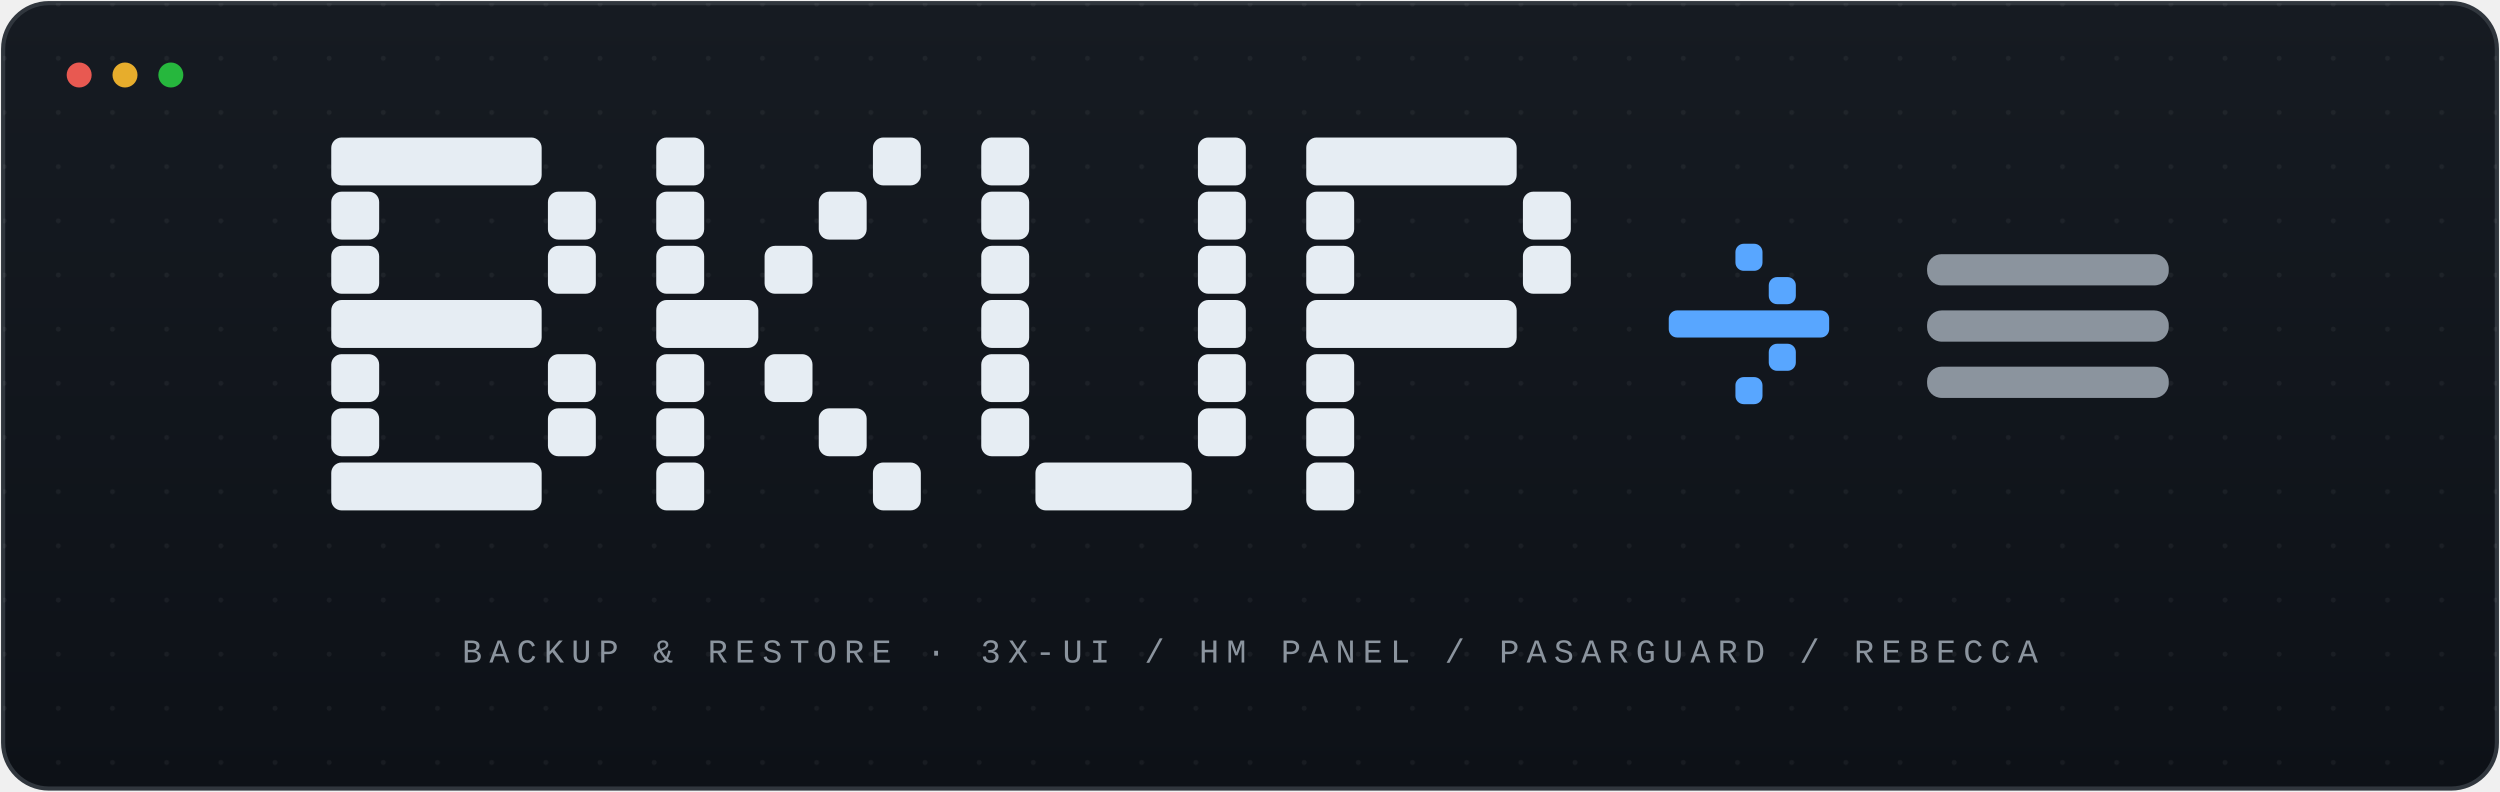
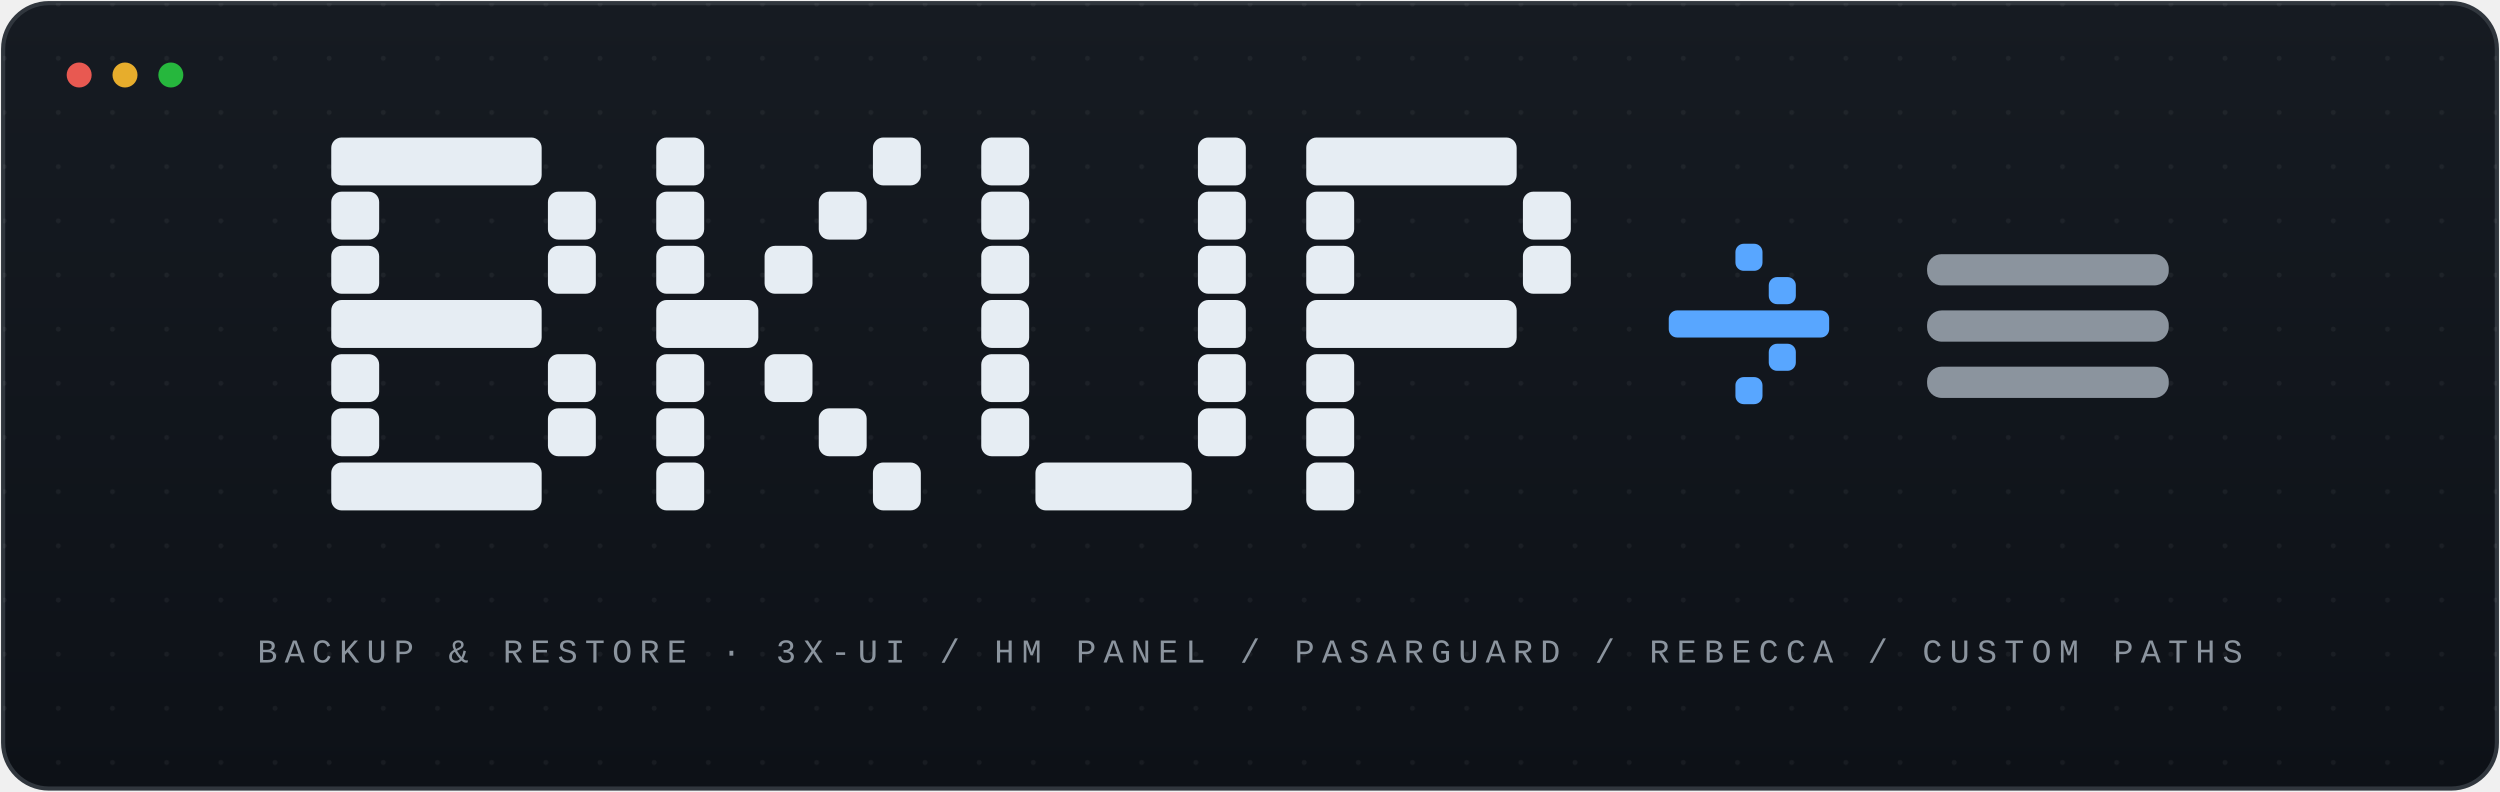
<svg xmlns="http://www.w3.org/2000/svg" width="1200" height="380" viewBox="0 0 1200 380" role="img" aria-label="bkup - automatic panel backups and restore">
  <defs>
    <linearGradient id="bg" x1="0" y1="0" x2="0" y2="1">
      <stop offset="0" stop-color="#161b22" />
      <stop offset="1" stop-color="#0d1117" />
    </linearGradient>
    <pattern id="dots" width="26" height="26" patternUnits="userSpaceOnUse">
      <circle cx="2" cy="2" r="1.2" fill="#ffffff" opacity="0.05" />
    </pattern>
  </defs>
  <rect x="1.5" y="1.5" width="1197" height="377" rx="22" fill="url(#bg)" stroke="#30363d" stroke-width="2" />
  <rect x="1.5" y="1.5" width="1197" height="377" rx="22" fill="url(#dots)" />
  <circle cx="38" cy="36" r="6" fill="#ff5f57" opacity="0.9" />
  <circle cx="60" cy="36" r="6" fill="#febc2e" opacity="0.9" />
  <circle cx="82" cy="36" r="6" fill="#28c840" opacity="0.9" />
  <rect x="159" y="66" width="101" height="23" rx="5" fill="#e6edf3" />
  <rect x="159" y="92" width="23" height="23" rx="5" fill="#e6edf3" />
  <rect x="263" y="92" width="23" height="23" rx="5" fill="#e6edf3" />
  <rect x="159" y="118" width="23" height="23" rx="5" fill="#e6edf3" />
  <rect x="263" y="118" width="23" height="23" rx="5" fill="#e6edf3" />
  <rect x="159" y="144" width="101" height="23" rx="5" fill="#e6edf3" />
  <rect x="159" y="170" width="23" height="23" rx="5" fill="#e6edf3" />
  <rect x="263" y="170" width="23" height="23" rx="5" fill="#e6edf3" />
  <rect x="159" y="196" width="23" height="23" rx="5" fill="#e6edf3" />
  <rect x="263" y="196" width="23" height="23" rx="5" fill="#e6edf3" />
  <rect x="159" y="222" width="101" height="23" rx="5" fill="#e6edf3" />
  <rect x="315" y="66" width="23" height="23" rx="5" fill="#e6edf3" />
  <rect x="419" y="66" width="23" height="23" rx="5" fill="#e6edf3" />
  <rect x="315" y="92" width="23" height="23" rx="5" fill="#e6edf3" />
  <rect x="393" y="92" width="23" height="23" rx="5" fill="#e6edf3" />
  <rect x="315" y="118" width="23" height="23" rx="5" fill="#e6edf3" />
  <rect x="367" y="118" width="23" height="23" rx="5" fill="#e6edf3" />
  <rect x="315" y="144" width="49" height="23" rx="5" fill="#e6edf3" />
  <rect x="315" y="170" width="23" height="23" rx="5" fill="#e6edf3" />
  <rect x="367" y="170" width="23" height="23" rx="5" fill="#e6edf3" />
  <rect x="315" y="196" width="23" height="23" rx="5" fill="#e6edf3" />
  <rect x="393" y="196" width="23" height="23" rx="5" fill="#e6edf3" />
  <rect x="315" y="222" width="23" height="23" rx="5" fill="#e6edf3" />
  <rect x="419" y="222" width="23" height="23" rx="5" fill="#e6edf3" />
  <rect x="471" y="66" width="23" height="23" rx="5" fill="#e6edf3" />
  <rect x="575" y="66" width="23" height="23" rx="5" fill="#e6edf3" />
  <rect x="471" y="92" width="23" height="23" rx="5" fill="#e6edf3" />
  <rect x="575" y="92" width="23" height="23" rx="5" fill="#e6edf3" />
  <rect x="471" y="118" width="23" height="23" rx="5" fill="#e6edf3" />
  <rect x="575" y="118" width="23" height="23" rx="5" fill="#e6edf3" />
  <rect x="471" y="144" width="23" height="23" rx="5" fill="#e6edf3" />
  <rect x="575" y="144" width="23" height="23" rx="5" fill="#e6edf3" />
  <rect x="471" y="170" width="23" height="23" rx="5" fill="#e6edf3" />
  <rect x="575" y="170" width="23" height="23" rx="5" fill="#e6edf3" />
  <rect x="471" y="196" width="23" height="23" rx="5" fill="#e6edf3" />
  <rect x="575" y="196" width="23" height="23" rx="5" fill="#e6edf3" />
  <rect x="497" y="222" width="75" height="23" rx="5" fill="#e6edf3" />
  <rect x="627" y="66" width="101" height="23" rx="5" fill="#e6edf3" />
  <rect x="627" y="92" width="23" height="23" rx="5" fill="#e6edf3" />
  <rect x="731" y="92" width="23" height="23" rx="5" fill="#e6edf3" />
  <rect x="627" y="118" width="23" height="23" rx="5" fill="#e6edf3" />
  <rect x="731" y="118" width="23" height="23" rx="5" fill="#e6edf3" />
  <rect x="627" y="144" width="101" height="23" rx="5" fill="#e6edf3" />
  <rect x="627" y="170" width="23" height="23" rx="5" fill="#e6edf3" />
  <rect x="627" y="196" width="23" height="23" rx="5" fill="#e6edf3" />
  <rect x="627" y="222" width="23" height="23" rx="5" fill="#e6edf3" />
  <rect x="833.0" y="117" width="13" height="13" rx="4" fill="#58a6ff" />
  <rect x="849.0" y="133" width="13" height="13" rx="4" fill="#58a6ff" />
  <rect x="801.0" y="149" width="77" height="13" rx="4" fill="#58a6ff" />
  <rect x="849.0" y="165" width="13" height="13" rx="4" fill="#58a6ff" />
  <rect x="833.0" y="181" width="13" height="13" rx="4" fill="#58a6ff" />
  <rect x="925.0" y="122" width="116" height="15" rx="7" fill="#8b949e" />
  <rect x="925.0" y="149" width="116" height="15" rx="7" fill="#8b949e" />
  <rect x="925.0" y="176" width="116" height="15" rx="7" fill="#8b949e" />
-   <text x="600" y="318" text-anchor="middle" font-family="ui-monospace, SFMono-Regular, Menlo, Consolas, 'Liberation Mono', monospace" font-size="16" letter-spacing="3.5" fill="#8b949e">BACKUP &amp; RESTORE · 3X-UI / HM PANEL / PASARGUARD / REBECCA</text>
+   <text x="600" y="318" text-anchor="middle" font-family="ui-monospace, SFMono-Regular, Menlo, Consolas, 'Liberation Mono', monospace" font-size="16" letter-spacing="3.5" fill="#8b949e">BACKUP &amp; RESTORE · 3X-UI / HM PANEL / PASARGUARD / REBECCA / CUSTOM PATHS</text>
</svg>
